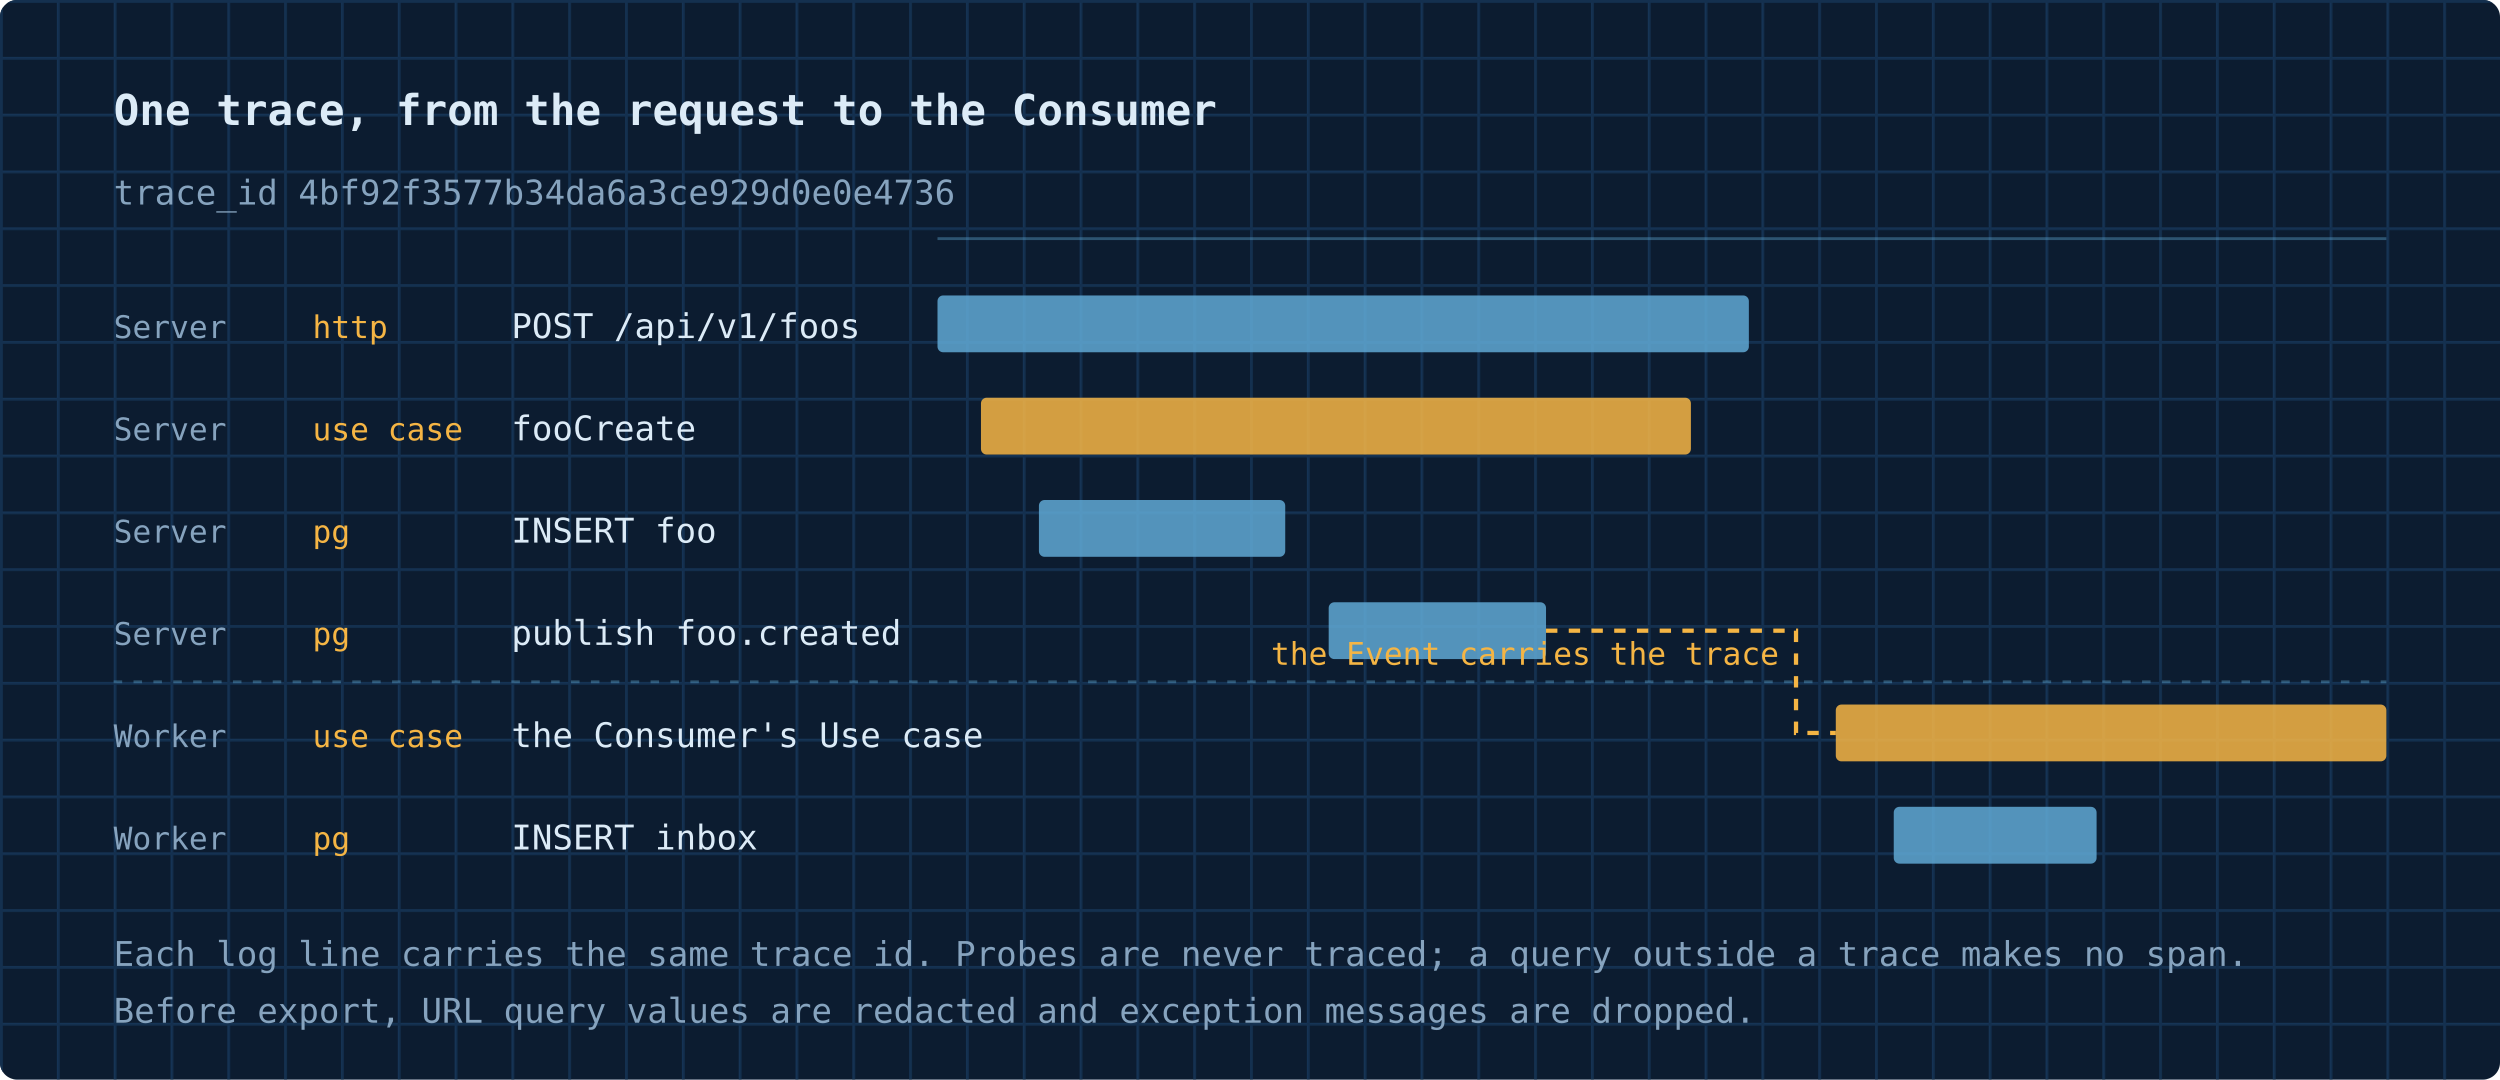
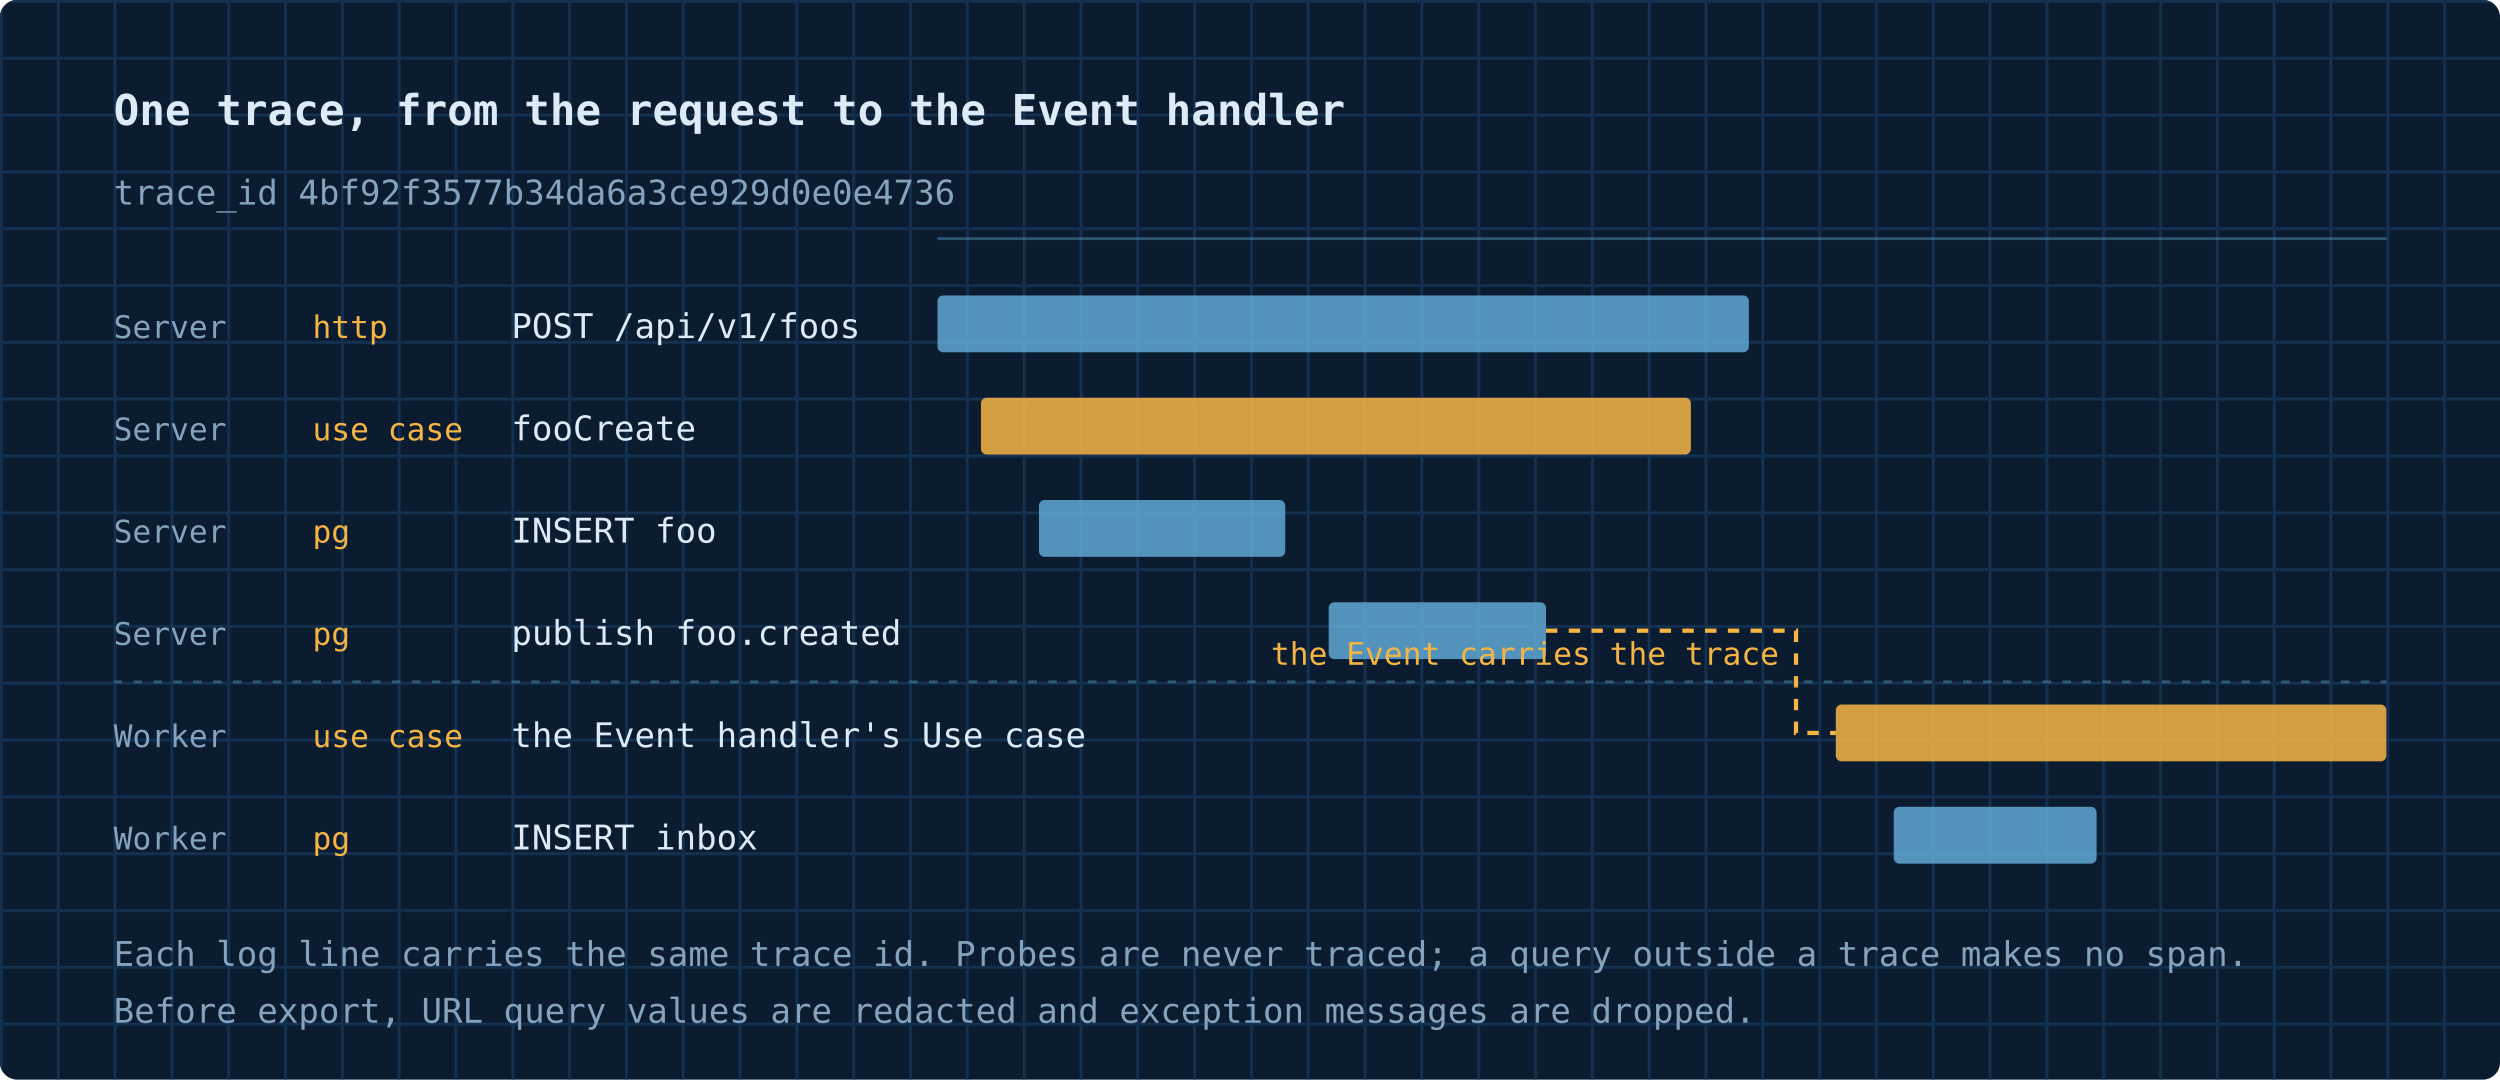
- <svg xmlns="http://www.w3.org/2000/svg" viewBox="0 0 880 380" width="880" height="380" role="img" aria-label="One trace as a waterfall: on the Server, the request span, the fooCreate Use case span and its two queries; the published Event carries the trace to the Worker, where the Consumer's Use case and its query join the same trace">
+ <svg xmlns="http://www.w3.org/2000/svg" viewBox="0 0 880 380" width="880" height="380" role="img" aria-label="One trace as a waterfall: on the Server, the request span, the fooCreate Use case span and its two queries; the published Event carries the trace to the Worker, where the Event handler's Use case and its query join the same trace">
  <style>
.display{font-family:ui-monospace,SFMono-Regular,Menlo,Consolas,monospace;fill:#DCEBF7}
.mono{font-family:ui-monospace,SFMono-Regular,Menlo,Consolas,monospace;fill:#DCEBF7}
.dim{fill:#86A3BE}
.accent{fill:#F5B544}
.ok{fill:#6CD4A0}
.fail{fill:#FF7A6B}

@media (prefers-reduced-motion: no-preference){
@keyframes grow0{0%,6.00%{transform:scaleX(0)}39.60%,92.00%{transform:scaleX(1)}97.00%,100%{transform:scaleX(0)}}.grow0{transform-box:fill-box;transform-origin:left;animation:grow0 10s linear infinite}
@keyframes grow1{0%,7.80%{transform:scaleX(0)}37.20%,92.00%{transform:scaleX(1)}97.00%,100%{transform:scaleX(0)}}.grow1{transform-box:fill-box;transform-origin:left;animation:grow1 10s linear infinite}
@keyframes grow2{0%,10.20%{transform:scaleX(0)}20.40%,92.00%{transform:scaleX(1)}97.00%,100%{transform:scaleX(0)}}.grow2{transform-box:fill-box;transform-origin:left;animation:grow2 10s linear infinite}
@keyframes grow3{0%,22.20%{transform:scaleX(0)}31.20%,92.00%{transform:scaleX(1)}97.00%,100%{transform:scaleX(0)}}.grow3{transform-box:fill-box;transform-origin:left;animation:grow3 10s linear infinite}
@keyframes grow4{0%,43.20%{transform:scaleX(0)}66.00%,92.00%{transform:scaleX(1)}97.00%,100%{transform:scaleX(0)}}.grow4{transform-box:fill-box;transform-origin:left;animation:grow4 10s linear infinite}
@keyframes grow5{0%,45.60%{transform:scaleX(0)}54.00%,92.00%{transform:scaleX(1)}97.00%,100%{transform:scaleX(0)}}.grow5{transform-box:fill-box;transform-origin:left;animation:grow5 10s linear infinite}
@keyframes handoff{0%,35.20%,92.00%,100%{opacity:0.25}43.20%,90.00%{opacity:1}}.handoff{animation:handoff 10s linear infinite}
}
@media (prefers-reduced-motion: reduce){.typed{clip-path:none}.moving{display:none}}
</style>
  <rect width="880" height="380" rx="6" fill="#0C1C30" />
  <defs>
    <pattern id="grid" width="20" height="20" patternUnits="userSpaceOnUse">
      <path d="M0 0V20M0 0H20" fill="none" stroke="#14304F" stroke-width="2" />
    </pattern>
  </defs>
  <rect width="880" height="380" rx="6" fill="url(#grid)" />
-   <text x="40" y="44" class="display" font-size="15" font-weight="700">One trace, from the request to the Consumer</text>
+   <text x="40" y="44" class="display" font-size="15" font-weight="700">One trace, from the request to the Event handler</text>
  <text x="40" y="72" class="mono dim" font-size="12">trace_id 4bf92f3577b34da6a3ce929d0e0e4736</text>
  <path d="M330 84 H840" stroke="#5FA8D3" stroke-opacity="0.4" />
  <path d="M40 240 H840" stroke="#5FA8D3" stroke-opacity="0.4" stroke-dasharray="3 4" />
  <text x="40" y="119" class="mono dim" font-size="11">Server</text>
  <text x="110" y="119" class="mono accent" font-size="11">http</text>
  <text x="180" y="119" class="mono" font-size="12">POST /api/v1/foos</text>
  <rect class="grow0" x="330" y="104" width="285.6" height="20" rx="2" fill="#5FA8D3" fill-opacity="0.85" />
  <text x="40" y="155" class="mono dim" font-size="11">Server</text>
  <text x="110" y="155" class="mono accent" font-size="11">use case</text>
  <text x="180" y="155" class="mono" font-size="12">fooCreate</text>
  <rect class="grow1" x="345.3" y="140" width="249.9" height="20" rx="2" fill="#F5B544" fill-opacity="0.85" />
  <text x="40" y="191" class="mono dim" font-size="11">Server</text>
  <text x="110" y="191" class="mono accent" font-size="11">pg</text>
  <text x="180" y="191" class="mono" font-size="12">INSERT foo</text>
  <rect class="grow2" x="365.7" y="176" width="86.7" height="20" rx="2" fill="#5FA8D3" fill-opacity="0.85" />
  <text x="40" y="227" class="mono dim" font-size="11">Server</text>
  <text x="110" y="227" class="mono accent" font-size="11">pg</text>
  <text x="180" y="227" class="mono" font-size="12">publish foo.created</text>
  <rect class="grow3" x="467.7" y="212" width="76.5" height="20" rx="2" fill="#5FA8D3" fill-opacity="0.85" />
  <text x="40" y="263" class="mono dim" font-size="11">Worker</text>
  <text x="110" y="263" class="mono accent" font-size="11">use case</text>
-   <text x="180" y="263" class="mono" font-size="12">the Consumer's Use case</text>
+   <text x="180" y="263" class="mono" font-size="12">the Event handler's Use case</text>
  <rect class="grow4" x="646.2" y="248" width="193.8" height="20" rx="2" fill="#F5B544" fill-opacity="0.85" />
  <text x="40" y="299" class="mono dim" font-size="11">Worker</text>
  <text x="110" y="299" class="mono accent" font-size="11">pg</text>
  <text x="180" y="299" class="mono" font-size="12">INSERT inbox</text>
  <rect class="grow5" x="666.6" y="284" width="71.4" height="20" rx="2" fill="#5FA8D3" fill-opacity="0.85" />
  <path class="handoff" d="M544.2 222 H632.2 V258 H646.2" fill="none" stroke="#F5B544" stroke-width="1.5" stroke-dasharray="4 4" />
  <text x="626.2" y="234" text-anchor="end" class="mono accent handoff" font-size="11">the Event carries the trace</text>
  <text x="40" y="340" class="mono dim" font-size="12">Each log line carries the same trace id. Probes are never traced; a query outside a trace makes no span.</text>
  <text x="40" y="360" class="mono dim" font-size="12">Before export, URL query values are redacted and exception messages are dropped.</text>
</svg>
